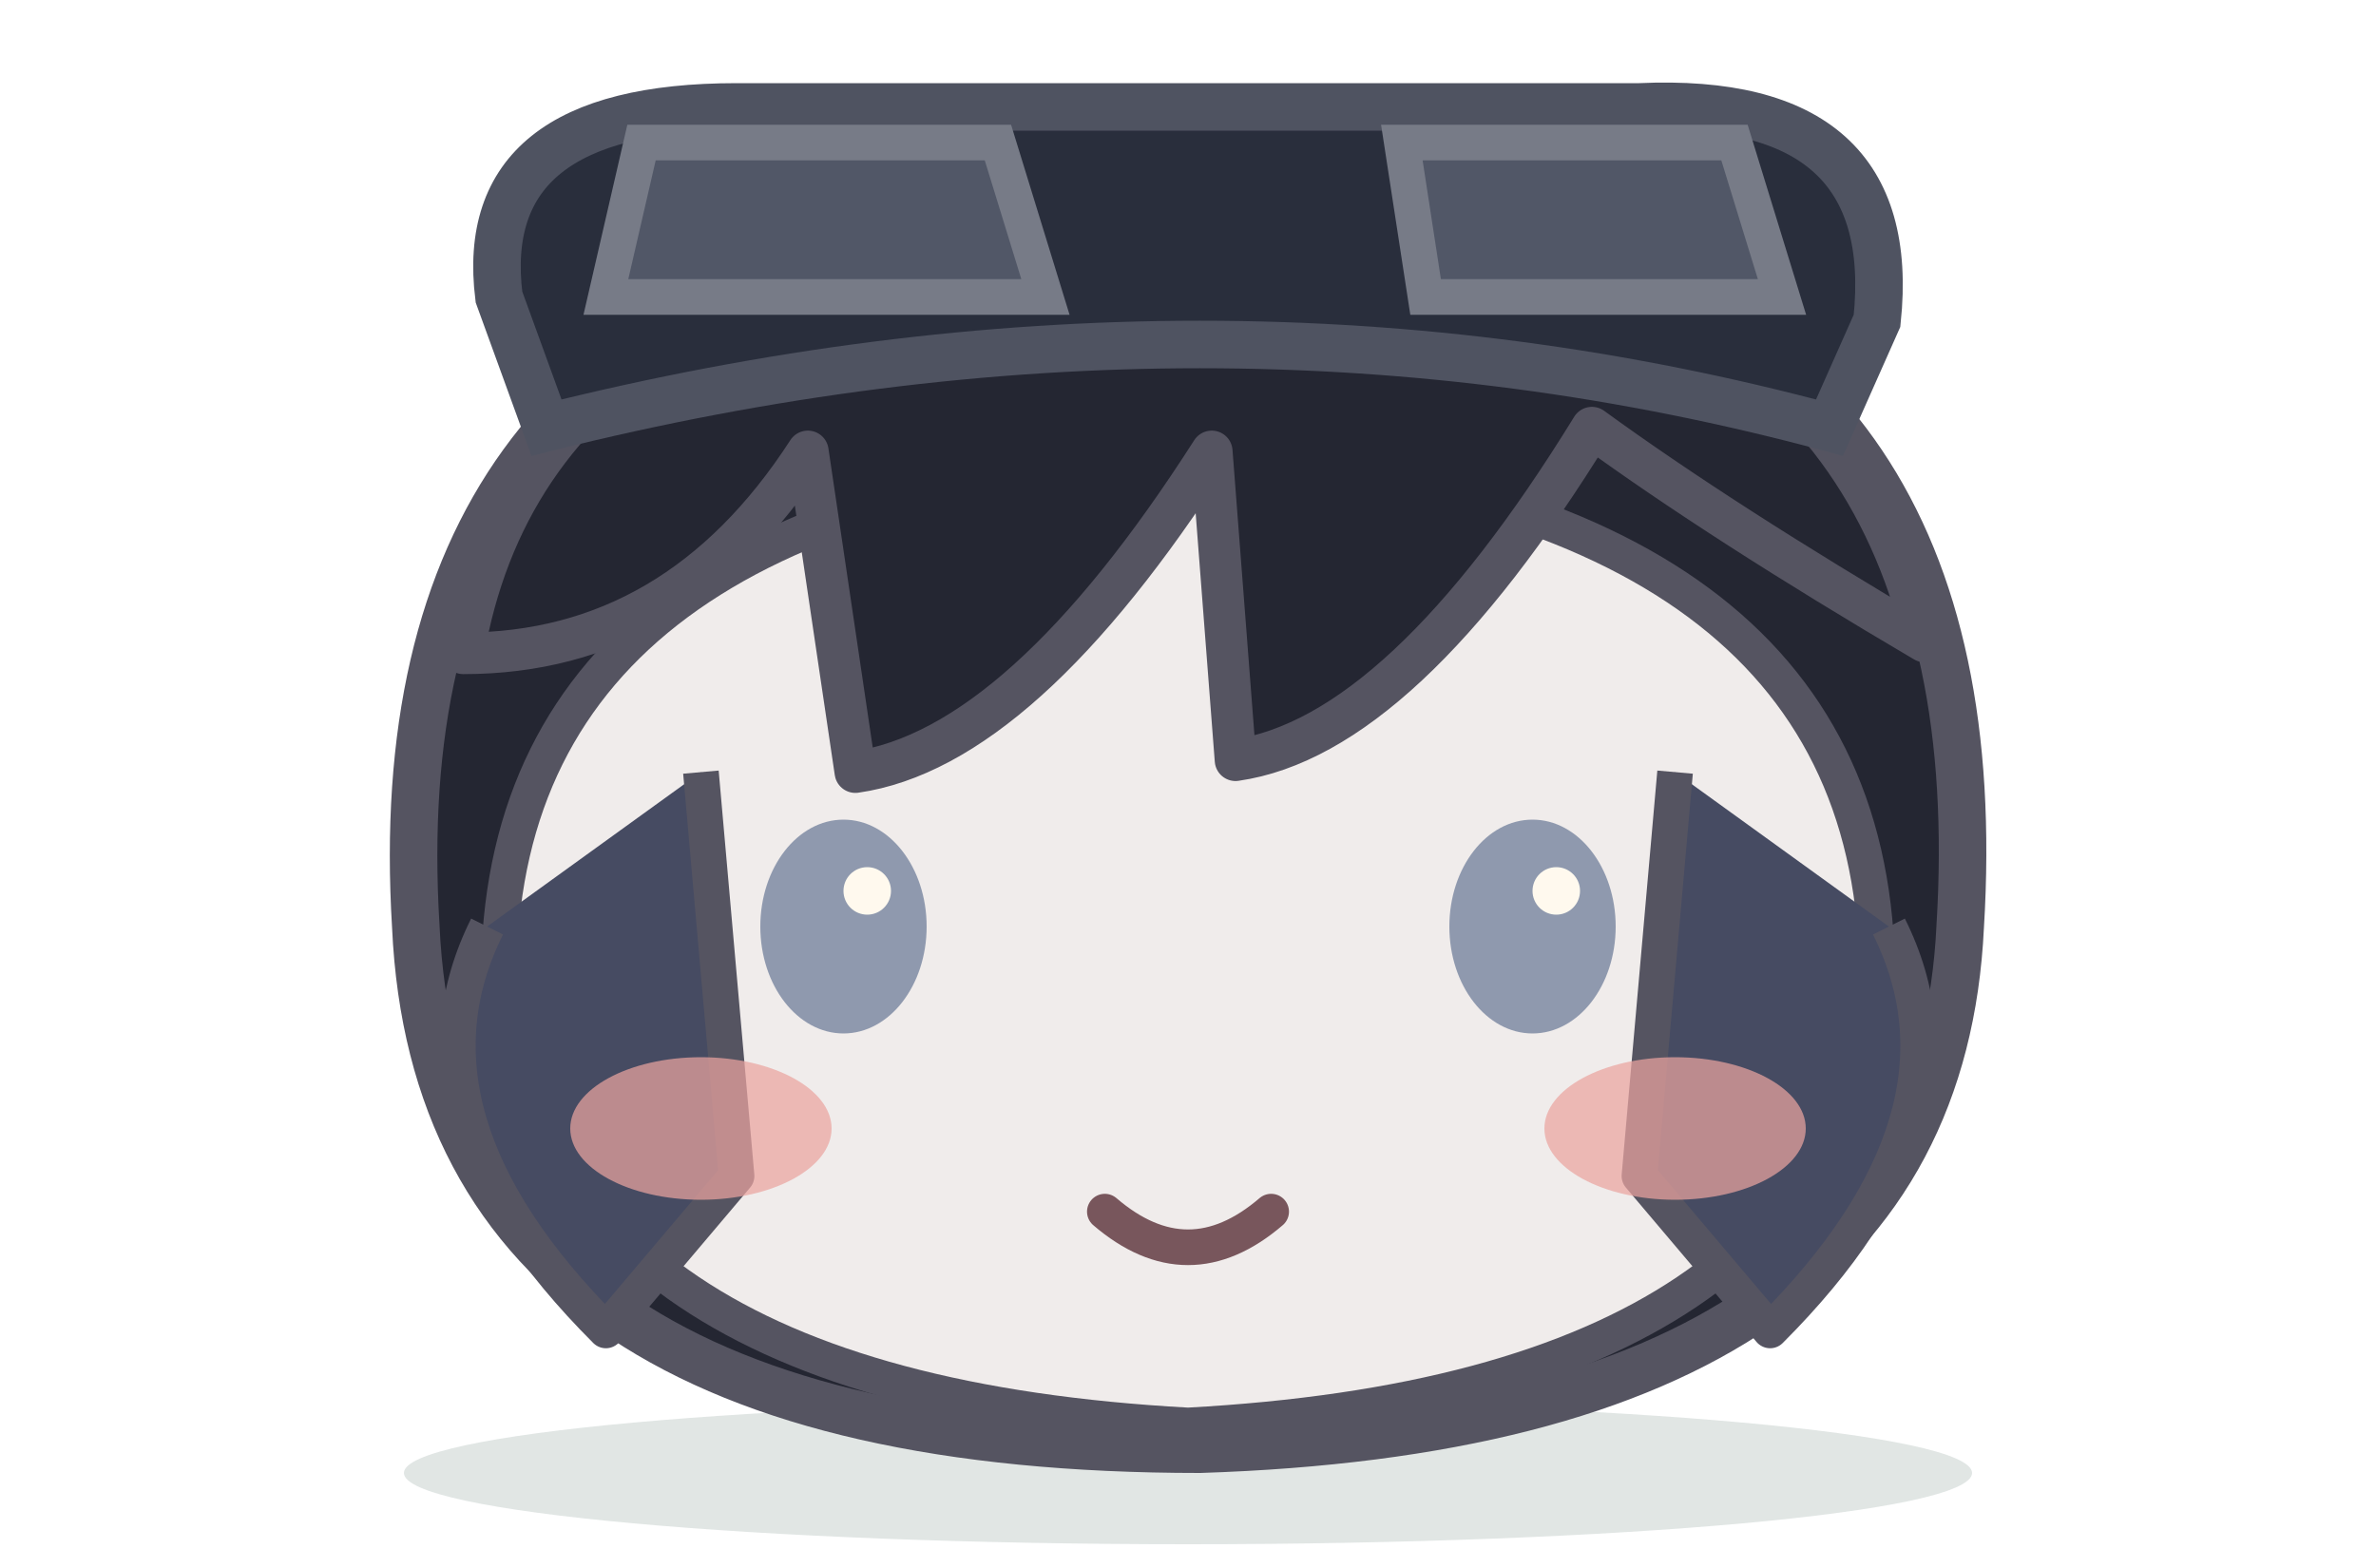
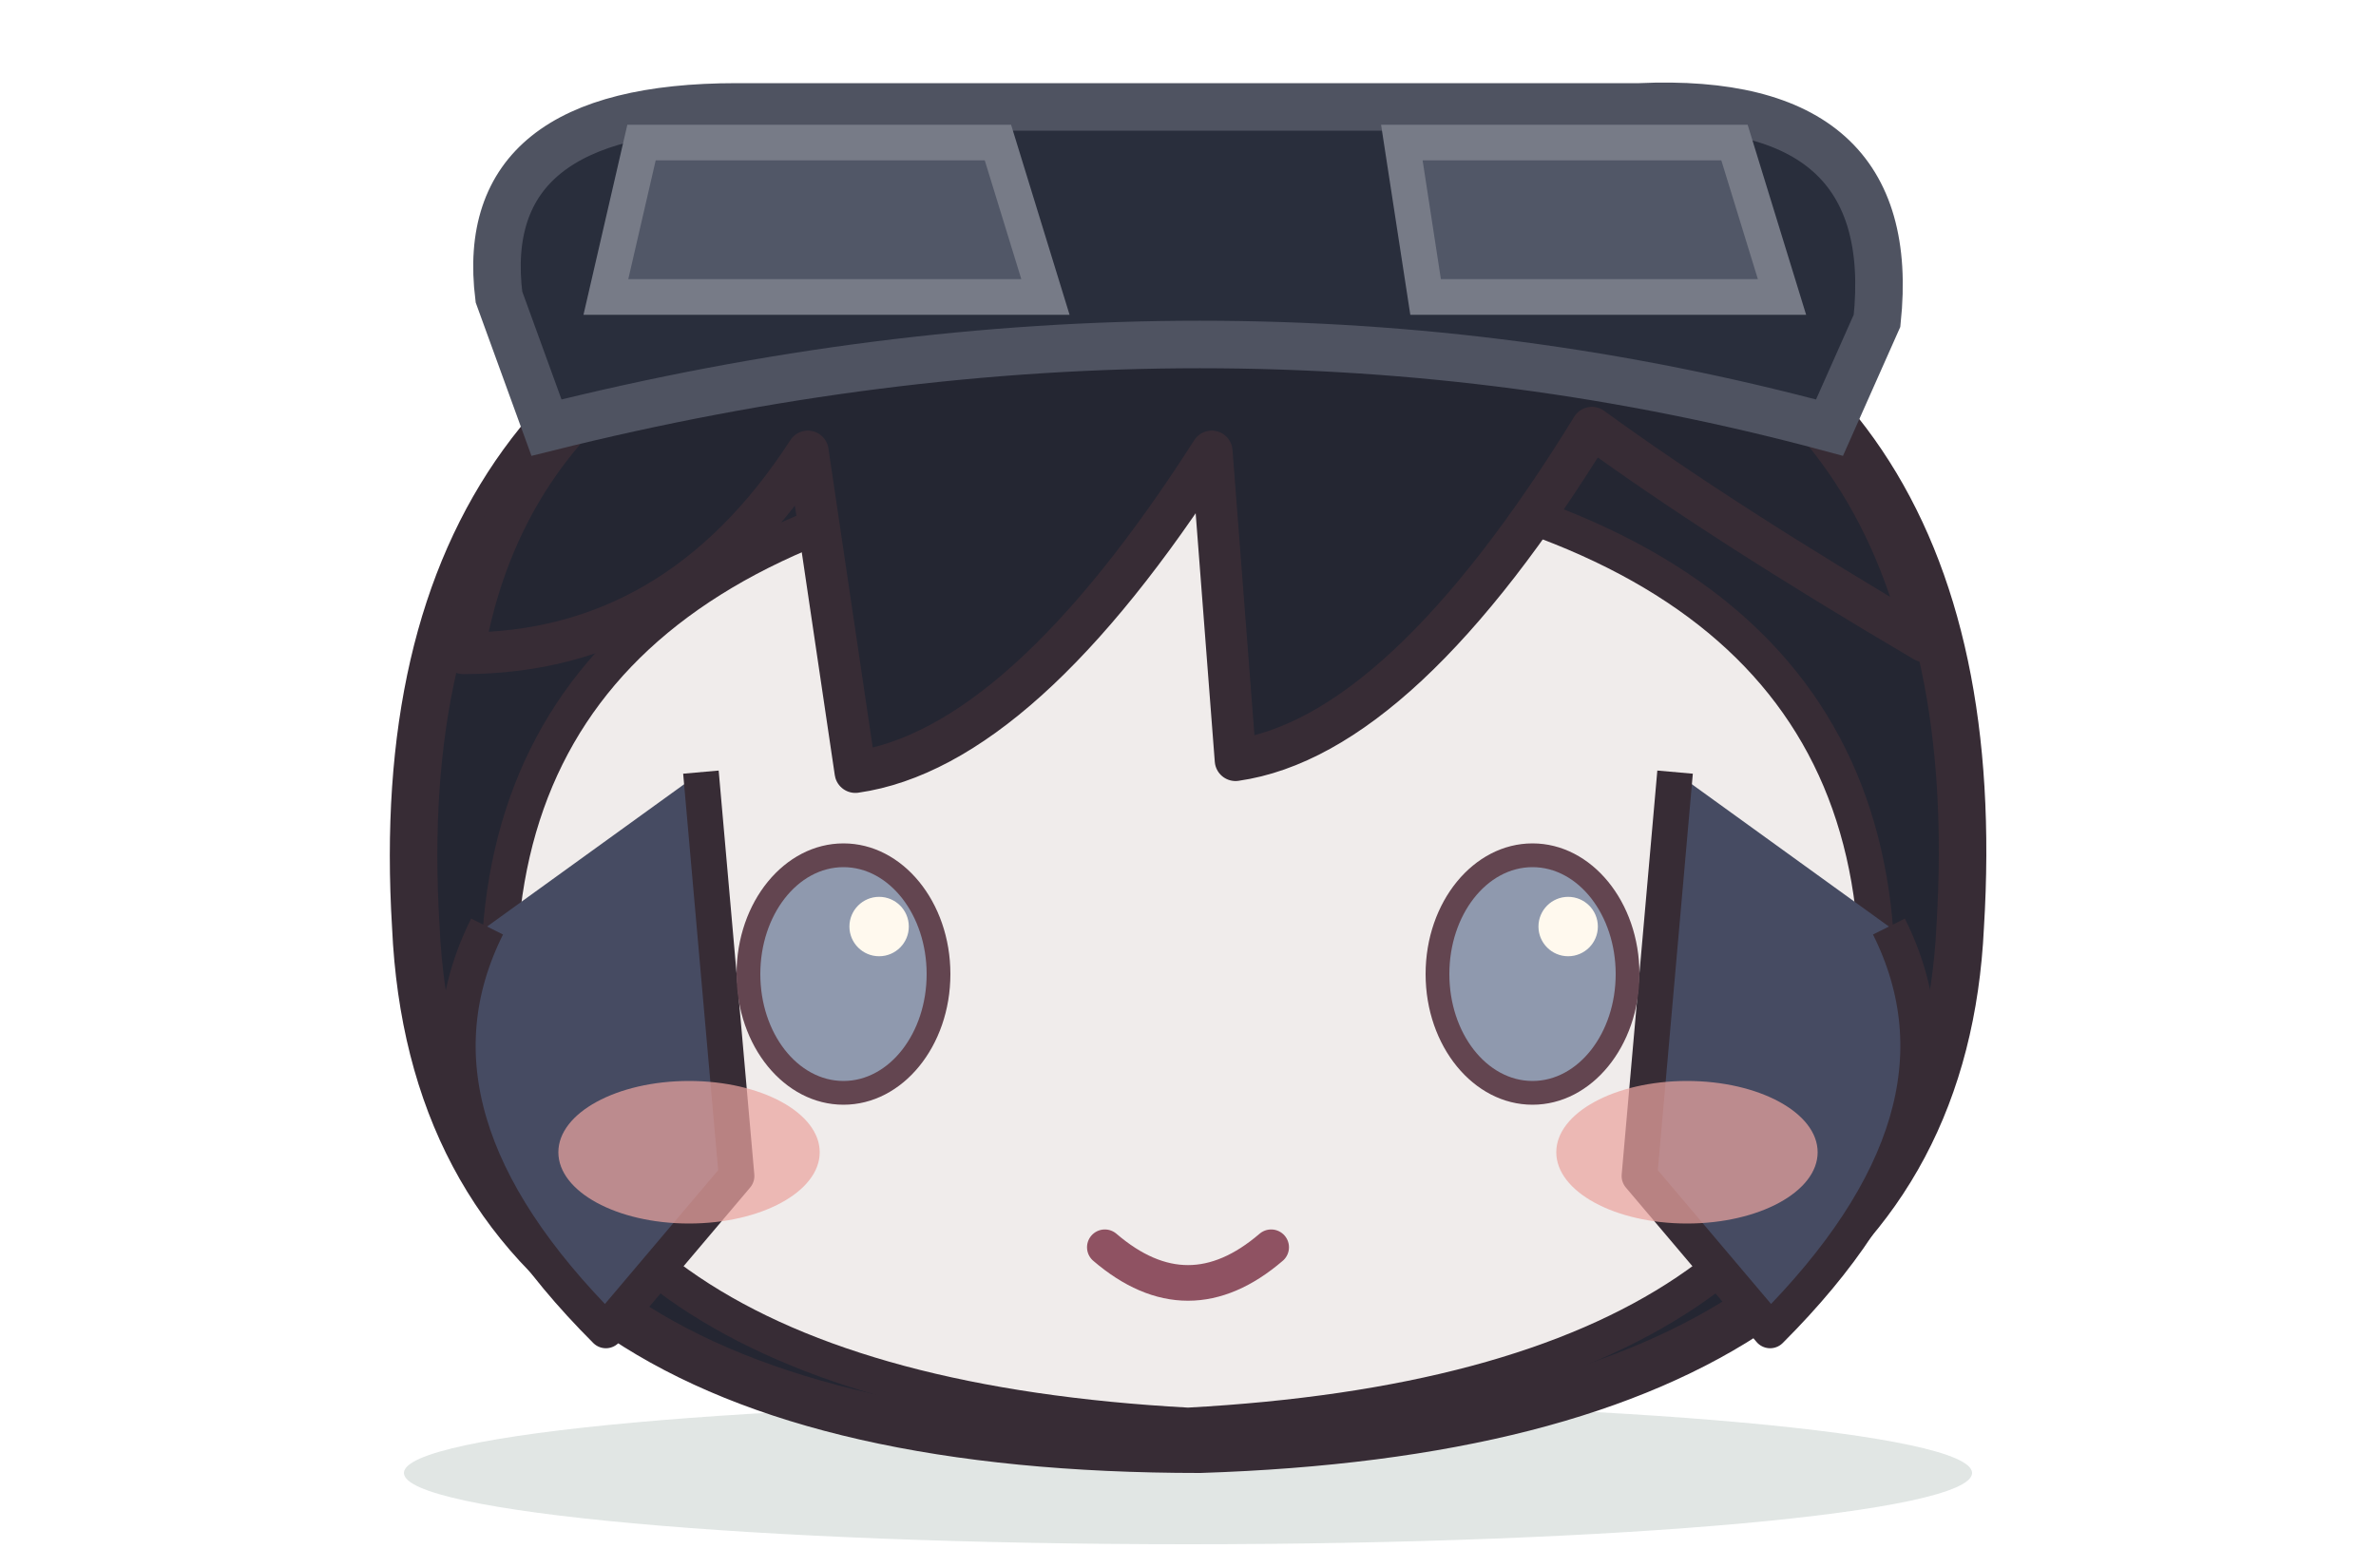
<svg xmlns="http://www.w3.org/2000/svg" viewBox="0 0 200 132">
  <ellipse cx="100" cy="124" rx="66" ry="6" fill="#143d30" opacity=".13" />
-   <path d="M35 78Q32 29 77 20Q101 11 126 20Q168 29 165 78Q163 120 101 122Q37 122 35 78Z" fill="#242632" stroke="#555461" stroke-width="4" stroke-linejoin="round" />
-   <path d="M42 81Q43 42 100 38Q157 42 158 81Q155 117 100 120Q45 117 42 81Z" fill="#f0eceb" stroke="#555461" stroke-width="3" />
-   <path d="M41 78Q33 94 51 112L62 99L59 65M159 78Q167 94 149 112L138 99L141 65" fill="#464b62" stroke="#555461" stroke-width="3" stroke-linejoin="round" />
-   <path d="M39 55Q45 20 99 18Q153 17 162 54Q145 44 134 36Q118 62 104 64L102 38Q86 63 72 65L68 38Q57 55 39 55Z" fill="#242632" stroke="#555461" stroke-width="3.5" stroke-linejoin="round" />
-   <ellipse cx="71" cy="78" rx="7" ry="9" fill="#8f99ae" />
-   <ellipse cx="129" cy="78" rx="7" ry="9" fill="#8f99ae" />
-   <circle cx="73" cy="75" r="2" fill="#fff9ee" />
-   <circle cx="131" cy="75" r="2" fill="#fff9ee" />
-   <ellipse cx="59" cy="95" rx="11" ry="6" fill="#eaa4a0" opacity=".72" />
-   <ellipse cx="141" cy="95" rx="11" ry="6" fill="#eaa4a0" opacity=".72" />
-   <path d="M93 102Q100 108 107 102" fill="none" stroke="#78565c" stroke-width="3" stroke-linecap="round" />
+   <path d="M35 78Q32 29 77 20Q101 11 126 20Q168 29 165 78Q163 120 101 122Q37 122 35 78Z" fill="#242632" stroke="#372c35" stroke-width="4" stroke-linejoin="round" />
+   <path d="M42 81Q43 42 100 38Q157 42 158 81Q155 117 100 120Q45 117 42 81Z" fill="#f0eceb" stroke="#372c35" stroke-width="3" />
+   <path d="M41 78Q33 94 51 112L62 99L59 65M159 78Q167 94 149 112L138 99L141 65" fill="#464b62" stroke="#372c35" stroke-width="3" stroke-linejoin="round" />
+   <path d="M39 55Q45 20 99 18Q153 17 162 54Q145 44 134 36Q118 62 104 64L102 38Q86 63 72 65L68 38Q57 55 39 55Z" fill="#242632" stroke="#372c35" stroke-width="3.5" stroke-linejoin="round" />
+   <ellipse cx="71" cy="82" rx="9" ry="11" fill="#634550" />
+   <ellipse cx="129" cy="82" rx="9" ry="11" fill="#634550" />
+   <ellipse cx="71" cy="82" rx="7" ry="9" fill="#8f99ae" />
+   <ellipse cx="129" cy="82" rx="7" ry="9" fill="#8f99ae" />
+   <circle cx="74" cy="78" r="2.5" fill="#fff9ee" />
+   <circle cx="132" cy="78" r="2.5" fill="#fff9ee" />
+   <ellipse cx="58" cy="97" rx="11" ry="6" fill="#eaa4a0" opacity=".72" />
+   <ellipse cx="142" cy="97" rx="11" ry="6" fill="#eaa4a0" opacity=".72" />
+   <path d="M93 105Q100 111 107 105" fill="none" stroke="#8f5262" stroke-width="3" stroke-linecap="round" />
  <path d="M42 25Q40 9 62 9H138Q160 8 158 27L154 36Q102 22 46 36Z" fill="#292e3c" stroke="#4f5361" stroke-width="4" />
  <path d="M54 12h30l4 13H51ZM118 12h28l4 13h-30Z" fill="#515767" stroke="#777b87" stroke-width="3" />
</svg>
